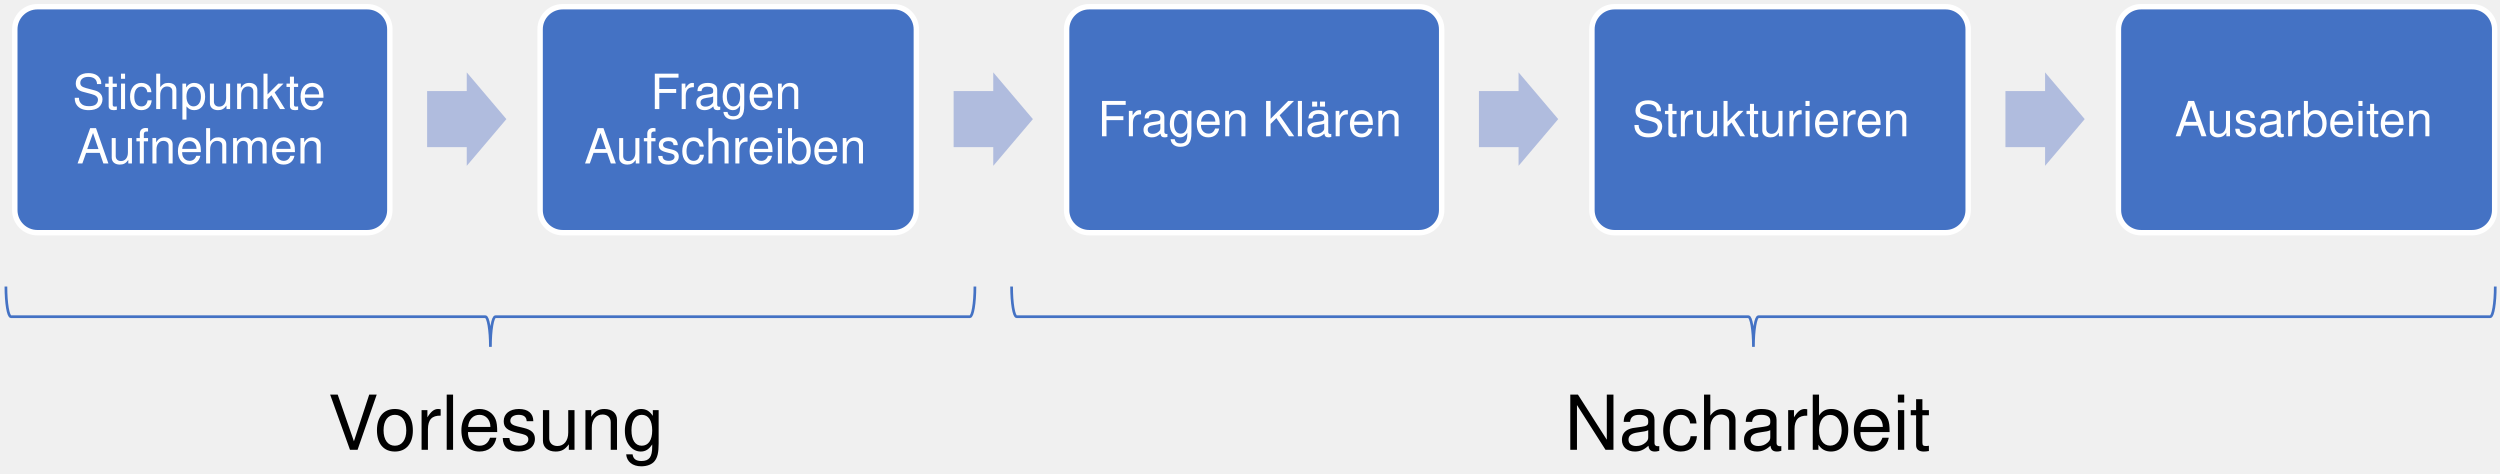
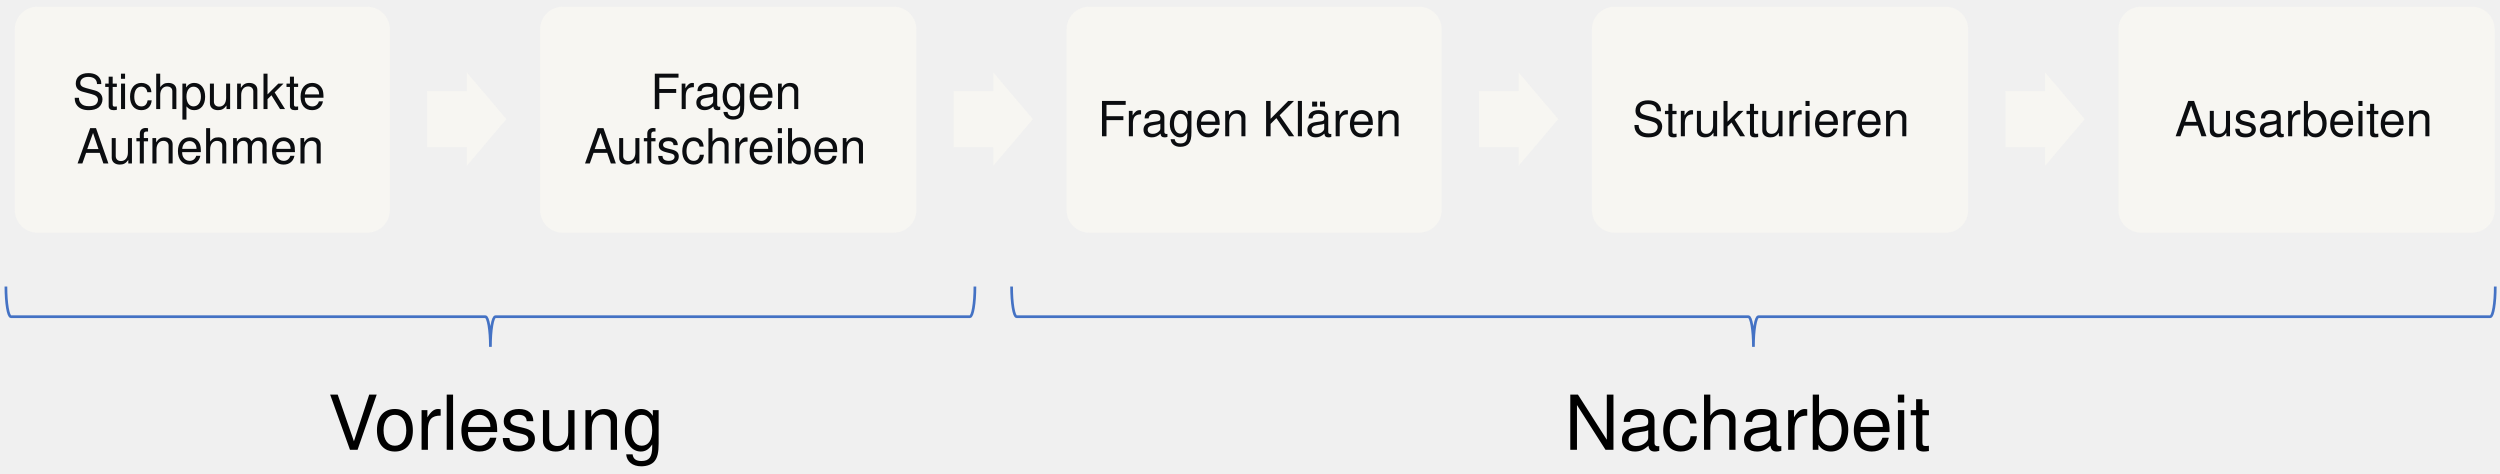
<svg xmlns="http://www.w3.org/2000/svg" viewBox="0 0 2113 400" version="1.1" xml:space="preserve" style="fill-rule:evenodd;clip-rule:evenodd;stroke-miterlimit:8;" width="2113" height="400">
  <g transform="matrix(1,0,0,1,-1159,-587.828)">
    <g>
-       <path d="M1171.5,612.6C1171.5,602.052 1180.05,593.5 1190.6,593.5L1469.4,593.5C1479.95,593.5 1488.5,602.052 1488.5,612.6L1488.5,765.4C1488.5,775.949 1479.95,784.5 1469.4,784.5L1190.6,784.5C1180.05,784.5 1171.5,775.949 1171.5,765.4L1171.5,612.6Z" style="fill:rgb(68,114,196);stroke:white;stroke-width:4.58px;" />
+       <path d="M1171.5,612.6C1171.5,602.052 1180.05,593.5 1190.6,593.5L1469.4,593.5C1479.95,593.5 1488.5,602.052 1488.5,612.6L1488.5,765.4C1488.5,775.949 1479.95,784.5 1469.4,784.5L1190.6,784.5C1180.05,784.5 1171.5,775.949 1171.5,765.4L1171.5,612.6Z" fill="#F8F7F2" fill-opacity="0.85" />
      <g transform="matrix(1,0,0,1,1220.17,680)">
-         <text x="0px" y="0px" style="font-family:'Helvetica';font-size:41px;fill:white;">Stichpunkte</text>
+         <text x="0px" y="0px" style="font-family:'Helvetica';font-size:41px;fill:#0B0D10;">Stichpunkte</text>
      </g>
      <g transform="matrix(1,0,0,1,1223.86,726)">
-         <text x="0px" y="0px" style="font-family:'Helvetica';font-size:41px;fill:white;">Aufnehmen</text>
+         <text x="0px" y="0px" style="font-family:'Helvetica';font-size:41px;fill:#0B0D10;">Aufnehmen</text>
      </g>
-       <path d="M1520,664.8L1553.5,664.8L1553.5,649L1587,688.5L1553.5,728L1553.5,712.2L1520,712.2L1520,664.8Z" style="fill:rgb(176,188,222);" />
-       <path d="M1615.5,612.6C1615.5,602.051 1624.05,593.5 1634.6,593.5L1914.4,593.5C1924.95,593.5 1933.5,602.051 1933.5,612.6L1933.5,765.4C1933.5,775.949 1924.95,784.5 1914.4,784.5L1634.6,784.5C1624.05,784.5 1615.5,775.949 1615.5,765.4L1615.5,612.6Z" style="fill:rgb(68,114,196);stroke:white;stroke-width:4.58px;" />
+       <path d="M1520,664.8L1553.5,664.8L1553.5,649L1587,688.5L1553.5,728L1553.5,712.2L1520,712.2L1520,664.8Z" fill="#F8F7F2" fill-opacity="0.85" />
+       <path d="M1615.5,612.6C1615.5,602.051 1624.05,593.5 1634.6,593.5L1914.4,593.5C1924.95,593.5 1933.5,602.051 1933.5,612.6L1933.5,765.4C1933.5,775.949 1924.95,784.5 1914.4,784.5L1634.6,784.5C1624.05,784.5 1615.5,775.949 1615.5,765.4L1615.5,612.6Z" fill="#F8F7F2" fill-opacity="0.85" />
      <g transform="matrix(1,0,0,1,1708.75,680)">
-         <text x="0px" y="0px" style="font-family:'Helvetica';font-size:41px;fill:white;">Fragen</text>
+         <text x="0px" y="0px" style="font-family:'Helvetica';font-size:41px;fill:#0B0D10;">Fragen</text>
      </g>
      <g transform="matrix(1,0,0,1,1652.76,726)">
-         <text x="0px" y="0px" style="font-family:'Helvetica';font-size:41px;fill:white;">Aufschreiben</text>
+         <text x="0px" y="0px" style="font-family:'Helvetica';font-size:41px;fill:#0B0D10;">Aufschreiben</text>
      </g>
-       <path d="M1965,664.8L1998.5,664.8L1998.5,649L2032,688.5L1998.5,728L1998.5,712.2L1965,712.2L1965,664.8Z" style="fill:rgb(176,188,222);" />
-       <path d="M2060.5,612.6C2060.5,602.052 2069.05,593.5 2079.6,593.5L2358.4,593.5C2368.95,593.5 2377.5,602.052 2377.5,612.6L2377.5,765.4C2377.5,775.949 2368.95,784.5 2358.4,784.5L2079.6,784.5C2069.05,784.5 2060.5,775.949 2060.5,765.4L2060.5,612.6Z" style="fill:rgb(68,114,196);stroke:white;stroke-width:4.58px;" />
+       <path d="M1965,664.8L1998.5,664.8L1998.5,649L2032,688.5L1998.5,728L1998.5,712.2L1965,712.2L1965,664.8Z" fill="#F8F7F2" fill-opacity="0.85" />
+       <path d="M2060.5,612.6C2060.5,602.052 2069.05,593.5 2079.6,593.5L2358.4,593.5C2368.95,593.5 2377.5,602.052 2377.5,612.6L2377.5,765.4C2377.5,775.949 2368.95,784.5 2358.4,784.5L2079.6,784.5C2069.05,784.5 2060.5,775.949 2060.5,765.4L2060.5,612.6Z" fill="#F8F7F2" fill-opacity="0.85" />
      <g transform="matrix(1,0,0,1,2086.71,703)">
-         <text x="0px" y="0px" style="font-family:'Helvetica';font-size:41px;fill:white;">Fragen Klären</text>
+         <text x="0px" y="0px" style="font-family:'Helvetica';font-size:41px;fill:#0B0D10;">Fragen Klären</text>
      </g>
-       <path d="M2409,664.8L2442.5,664.8L2442.5,649L2476,688.5L2442.5,728L2442.5,712.2L2409,712.2L2409,664.8Z" style="fill:rgb(176,188,222);" />
-       <path d="M2504.5,612.6C2504.5,602.051 2513.05,593.5 2523.6,593.5L2803.4,593.5C2813.95,593.5 2822.5,602.051 2822.5,612.6L2822.5,765.4C2822.5,775.949 2813.95,784.5 2803.4,784.5L2523.6,784.5C2513.05,784.5 2504.5,775.949 2504.5,765.4L2504.5,612.6Z" style="fill:rgb(68,114,196);stroke:white;stroke-width:4.58px;" />
+       <path d="M2409,664.8L2442.5,664.8L2442.5,649L2476,688.5L2442.5,728L2442.5,712.2L2409,712.2L2409,664.8Z" fill="#F8F7F2" fill-opacity="0.85" />
+       <path d="M2504.5,612.6C2504.5,602.051 2513.05,593.5 2523.6,593.5L2803.4,593.5C2813.95,593.5 2822.5,602.051 2822.5,612.6L2822.5,765.4C2822.5,775.949 2813.95,784.5 2803.4,784.5L2523.6,784.5C2513.05,784.5 2504.5,775.949 2504.5,765.4L2504.5,612.6Z" fill="#F8F7F2" fill-opacity="0.85" />
      <g transform="matrix(1,0,0,1,2538.44,703)">
-         <text x="0px" y="0px" style="font-family:'Helvetica';font-size:41px;fill:white;">Strukturieren</text>
+         <text x="0px" y="0px" style="font-family:'Helvetica';font-size:41px;fill:#0B0D10;">Strukturieren</text>
      </g>
-       <path d="M2854,664.8L2887.5,664.8L2887.5,649L2921,688.5L2887.5,728L2887.5,712.2L2854,712.2L2854,664.8Z" style="fill:rgb(176,188,222);" />
-       <path d="M2949.5,612.6C2949.5,602.051 2958.05,593.5 2968.6,593.5L3248.4,593.5C3258.95,593.5 3267.5,602.051 3267.5,612.6L3267.5,765.4C3267.5,775.949 3258.95,784.5 3248.4,784.5L2968.6,784.5C2958.05,784.5 2949.5,775.949 2949.5,765.4L2949.5,612.6Z" style="fill:rgb(68,114,196);stroke:white;stroke-width:4.58px;" />
+       <path d="M2854,664.8L2887.5,664.8L2887.5,649L2921,688.5L2887.5,728L2887.5,712.2L2854,712.2L2854,664.8Z" fill="#F8F7F2" fill-opacity="0.85" />
+       <path d="M2949.5,612.6C2949.5,602.051 2958.05,593.5 2968.6,593.5L3248.4,593.5C3258.95,593.5 3267.5,602.051 3267.5,612.6L3267.5,765.4C3267.5,775.949 3258.95,784.5 3248.4,784.5L2968.6,784.5C2958.05,784.5 2949.5,775.949 2949.5,765.4L2949.5,612.6Z" fill="#F8F7F2" fill-opacity="0.85" />
      <g transform="matrix(1,0,0,1,2997.15,703)">
-         <text x="0px" y="0px" style="font-family:'Helvetica';font-size:41px;fill:white;">Ausarbeiten</text>
+         <text x="0px" y="0px" style="font-family:'Helvetica';font-size:41px;fill:#0B0D10;">Ausarbeiten</text>
      </g>
      <path d="M1983,830C1983,844.084 1981.1,855.5 1978.75,855.5L1577.75,855.5C1575.4,855.5 1573.5,866.917 1573.5,881C1573.5,866.917 1571.6,855.5 1569.25,855.5L1168.25,855.5C1165.9,855.5 1164,844.084 1164,830" style="fill:none;stroke:rgb(68,114,196);stroke-width:2.29px;" />
      <path d="M3268,830C3268,844.083 3266.1,855.5 3263.75,855.5L2645.25,855.5C2642.9,855.5 2641,866.917 2641,881C2641,866.917 2639.1,855.5 2636.75,855.5L2018.25,855.5C2015.9,855.5 2014,844.083 2014,830" style="fill:none;stroke:rgb(68,114,196);stroke-width:2.29px;" />
      <g transform="matrix(1,0,0,1,1436.12,968)">
        <text x="0px" y="0px" style="font-family:'Helvetica';font-size:64px;">V<tspan x="39.188px 74.781px " y="0px 0px ">or</tspan>lesung</text>
      </g>
      <g transform="matrix(1,0,0,1,2481.35,968)">
        <text x="0px" y="0px" style="font-family:'Helvetica';font-size:64px;">Nacharbeit</text>
      </g>
    </g>
  </g>
</svg>
